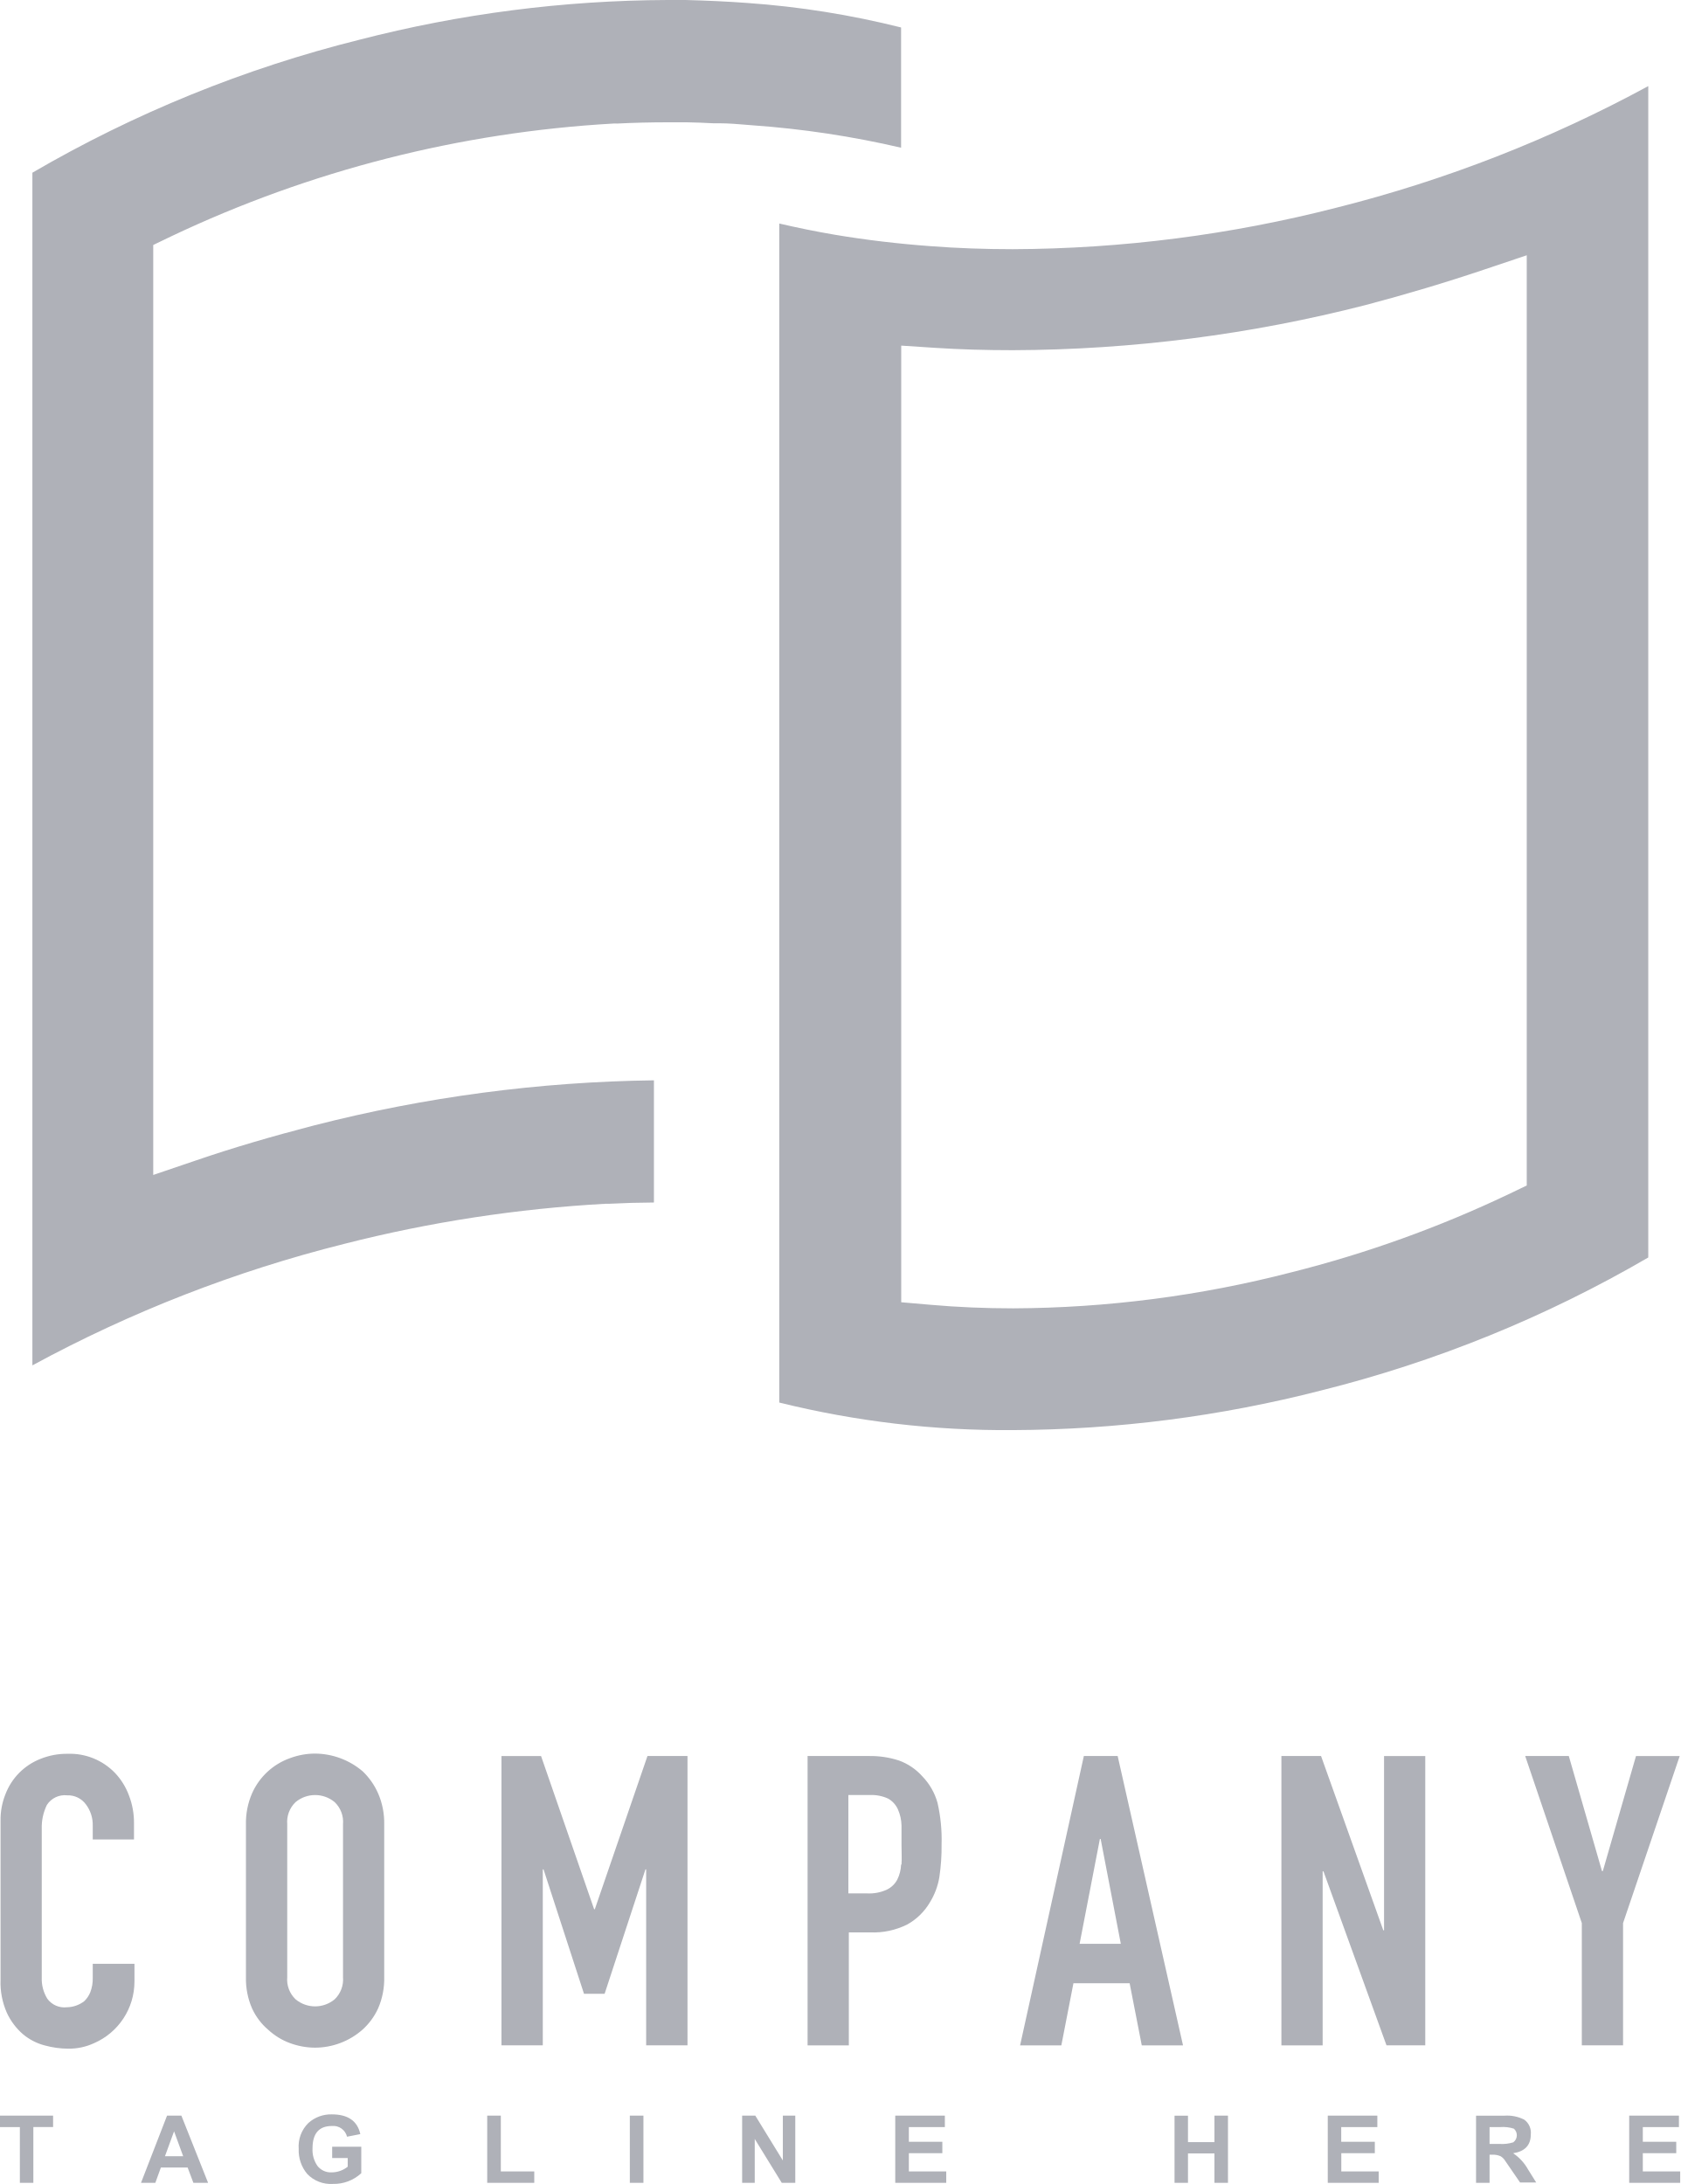
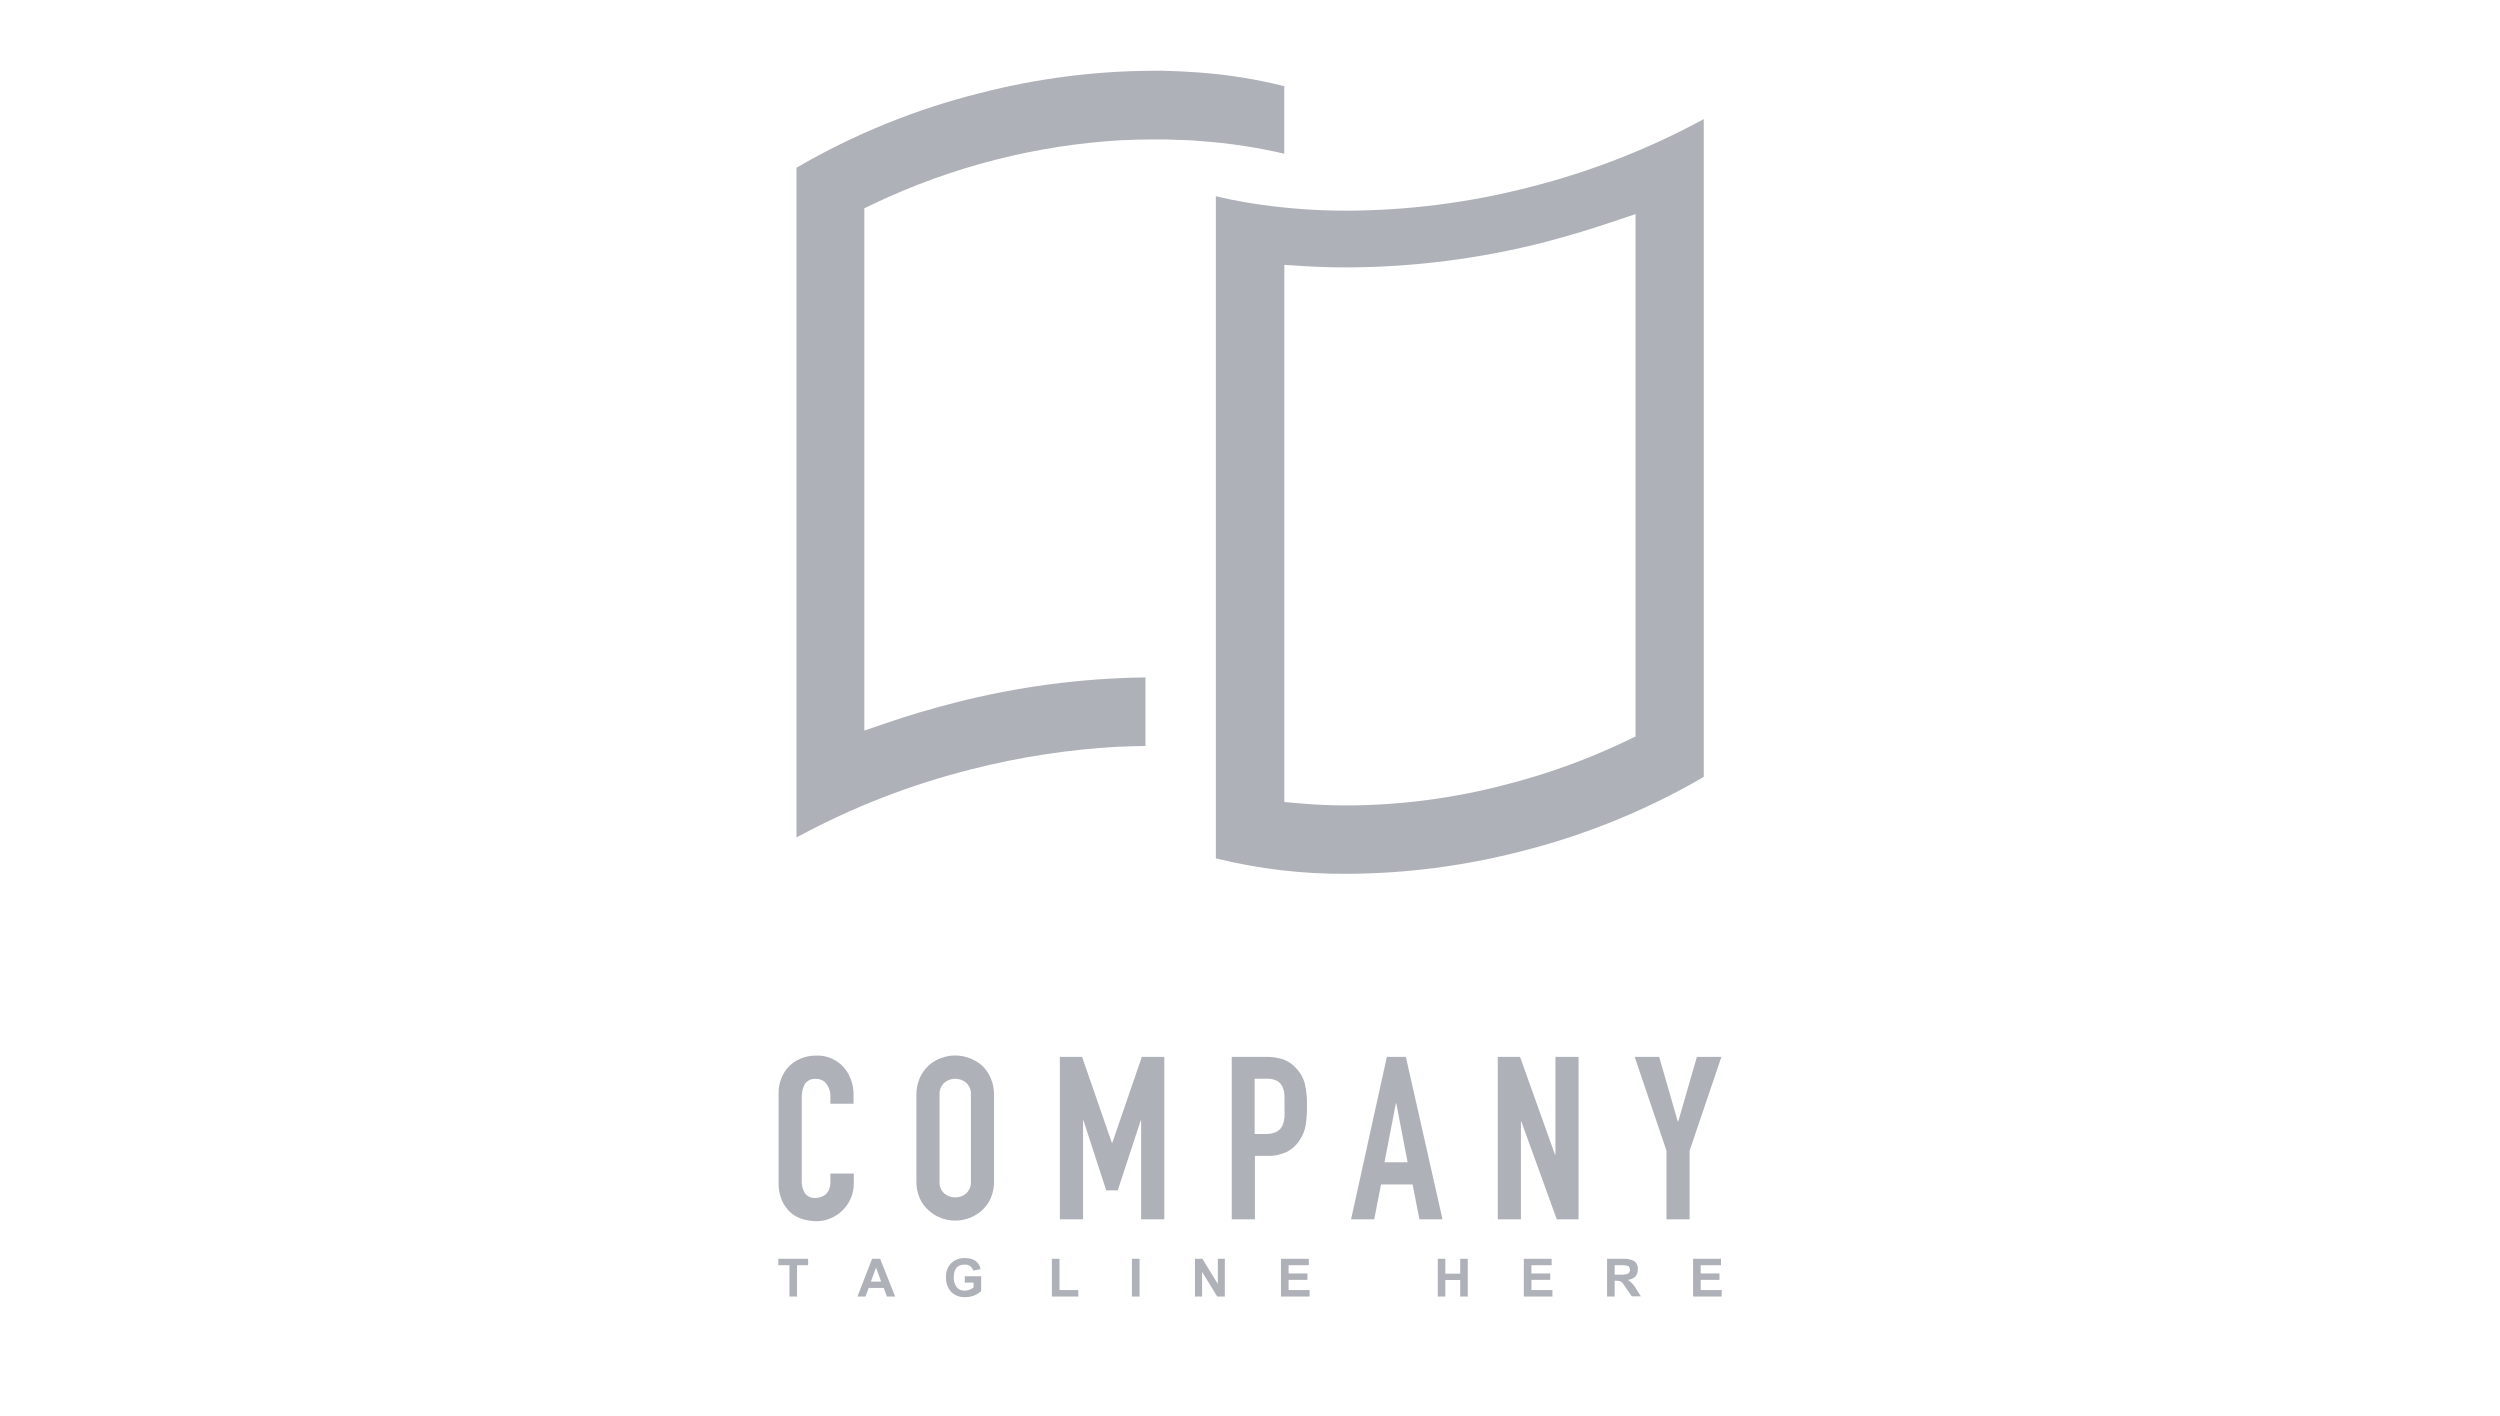
- <svg xmlns="http://www.w3.org/2000/svg" width="40" height="52" fill="none">
-   <path fill-rule="evenodd" clip-rule="evenodd" d="M17.114 2.935h-.137c-.21-.013-.42-.018-.63-.023h-.455c-.397 0-.802.01-1.204.03a.625.625 0 0 0-.091 0A28.275 28.275 0 0 0 4.08 5.625l-.432.208v22.142l1.012-.344c.888-.305 1.834-.58 2.813-.834a34.328 34.328 0 0 1 8.095-1.075v2.909c-.362.002-.713.012-1.065.03h-.084a32.36 32.36 0 0 0-6.228.956 31.634 31.634 0 0 0-7.42 2.892V4.112A29.727 29.727 0 0 1 8.557.946 29.793 29.793 0 0 1 15.892 0h.427c.511.013 1.01.036 1.478.071a21.09 21.09 0 0 1 3.655.583v2.863a22.623 22.623 0 0 0-3.542-.534l-.072-.006c-.247-.021-.494-.042-.724-.042Zm5.039 2.926c.635.049 1.293.072 1.958.072a31.467 31.467 0 0 0 7.713-.99A31.777 31.777 0 0 0 39.24 2.05v27.89a29.815 29.815 0 0 1-7.786 3.166 29.943 29.943 0 0 1-7.337.944 22.405 22.405 0 0 1-5.565-.656V5.322c.43.1.873.191 1.323.267.739.125 1.518.216 2.277.272Zm14.194.217-1.012.34c-.93.313-1.87.593-2.813.842a34.263 34.263 0 0 1-8.406 1.078c-.66 0-1.267-.018-1.854-.056l-.807-.053V31.006l.693.06c.642.057 1.305.085 1.973.085a26.884 26.884 0 0 0 6.62-.857 27.764 27.764 0 0 0 5.173-1.86l.433-.208V6.078Z" fill="#AFB1B8" />
-   <path d="M2.737 42.212a1.492 1.492 0 0 0-1.126-.455 1.673 1.673 0 0 0-.65.122 1.463 1.463 0 0 0-.832.842c-.08.2-.119.413-.116.628v3.794c-.01.267.042.533.149.778.09.195.219.368.38.509.151.127.329.22.52.27.185.051.376.078.567.078.211.002.42-.043.612-.132a1.599 1.599 0 0 0 .96-1.465v-.424h-.993v.338a.881.881 0 0 1-.058.338.608.608 0 0 1-.144.214.697.697 0 0 1-.415.145.503.503 0 0 1-.465-.204.899.899 0 0 1-.132-.508v-3.538c-.006-.196.036-.39.122-.567a.507.507 0 0 1 .485-.229.527.527 0 0 1 .443.214.806.806 0 0 1 .164.509v.328h.982v-.387a1.788 1.788 0 0 0-.121-.664 1.562 1.562 0 0 0-.332-.534ZM8.629 42.17a1.765 1.765 0 0 0-1.128-.418c-.202 0-.403.037-.592.107A1.559 1.559 0 0 0 6 42.7c-.1.231-.15.482-.145.735v3.638c-.006.256.043.51.145.745.09.196.22.37.384.509.152.14.33.25.524.32.19.07.39.106.592.107a1.714 1.714 0 0 0 1.128-.427c.158-.142.286-.315.374-.509.102-.234.151-.489.145-.745v-3.639a1.77 1.77 0 0 0-.145-.734 1.643 1.643 0 0 0-.374-.532Zm-.463 4.904a.654.654 0 0 1-.197.527.727.727 0 0 1-.934 0 .652.652 0 0 1-.197-.527v-3.639a.654.654 0 0 1 .197-.526.727.727 0 0 1 .934 0 .651.651 0 0 1 .197.526v3.64ZM16.367 48.7v-6.89h-.953l-1.253 3.647h-.017l-1.263-3.646h-.943v6.888h.984v-4.19h.018l.963 2.962h.491l.972-2.962h.017v4.19h.984ZM21.958 42.294c-.151-.17-.343-.3-.556-.377a2.184 2.184 0 0 0-.714-.107h-1.462v6.89h.982v-2.691h.505c.307.014.611-.051.886-.188a1.43 1.43 0 0 0 .539-.527c.113-.183.19-.387.225-.6a4.9 4.9 0 0 0 .053-.783c.01-.33-.023-.662-.096-.984a1.466 1.466 0 0 0-.362-.633Zm-.506 2.1a.867.867 0 0 1-.091.359.552.552 0 0 1-.253.241 1.006 1.006 0 0 1-.463.087h-.448v-2.342h.506a.942.942 0 0 1 .443.086.556.556 0 0 1 .23.254c.054.121.083.252.086.384v.458c0 .16.01.326 0 .473h-.01ZM26.608 41.81h-.805l-1.518 6.89h.982l.288-1.48h1.338l.289 1.48h.982l-1.556-6.89Zm-.906 4.471.483-2.497h.018l.48 2.497h-.981ZM32.95 45.96h-.018l-1.482-4.15h-.944v6.89h.982v-4.143h.02l1.5 4.142h.923v-6.888h-.981v4.15ZM38.948 41.81l-.79 2.74h-.02l-.79-2.74H36.31l1.348 3.978v2.911h.982v-2.911l1.348-3.977h-1.04ZM0 50.645h.473v1.327h.321v-1.328h.47v-.272H0v.273ZM3.977 50.372l-.62 1.6h.341l.132-.364h.637l.137.364h.35l-.636-1.6h-.341Zm-.05.967.217-.593.217.593h-.435ZM7.908 51.382h.37v.206a.613.613 0 0 1-.38.135.404.404 0 0 1-.34-.153.669.669 0 0 1-.118-.417c0-.356.154-.534.46-.534a.337.337 0 0 1 .362.255l.316-.062c-.068-.312-.293-.47-.678-.47a.804.804 0 0 0-.559.206.78.78 0 0 0-.23.615.873.873 0 0 0 .205.6.776.776 0 0 0 .607.235.96.96 0 0 0 .678-.255v-.63h-.693v.27ZM11.923 50.372h-.324v1.6h1.12V51.7h-.796v-1.328ZM15.318 50.372h-.324v1.6h.324v-1.6ZM18.637 51.44l-.656-1.068h-.313v1.6h.3v-1.045l.643 1.045h.322v-1.6h-.296v1.069ZM21.637 51.267h.797v-.272h-.797v-.35h.857v-.273h-1.181v1.6h1.214V51.7h-.89v-.433ZM28.912 51.003h-.63v-.63h-.32v1.599h.32v-.7h.63v.7h.322v-1.6h-.322v.631ZM31.93 51.267h.8v-.272h-.8v-.35h.86v-.273H31.61v1.6h1.212V51.7h-.89v-.433ZM36.023 51.268c.278-.044.42-.191.42-.445a.383.383 0 0 0-.157-.356.904.904 0 0 0-.468-.094h-.678v1.599h.322v-.669h.063a.431.431 0 0 1 .2.036c.047.029.086.069.114.117l.349.508h.384l-.195-.312a1.115 1.115 0 0 0-.354-.384Zm-.324-.222h-.237v-.401h.253a.84.84 0 0 1 .326.038.21.21 0 0 1-.015.325.913.913 0 0 1-.327.038ZM39.11 51.267h.796v-.272h-.796v-.35h.86v-.273h-1.184v1.6H40V51.7h-.89v-.433Z" fill="#AFB1B8" />
+ <svg xmlns="http://www.w3.org/2000/svg" width="106" height="60" fill="none">
+   <path fill-rule="evenodd" clip-rule="evenodd" d="M50.114 5.935h-.137c-.21-.013-.42-.018-.63-.023h-.455c-.397 0-.802.01-1.204.03a.625.625 0 0 0-.091 0A28.275 28.275 0 0 0 37.08 8.625l-.432.208v22.142l1.012-.344c.888-.305 1.834-.58 2.813-.834a34.329 34.329 0 0 1 8.095-1.075v2.909c-.362.002-.713.012-1.065.03h-.084a32.36 32.36 0 0 0-6.228.956 31.635 31.635 0 0 0-7.42 2.892V7.112a29.727 29.727 0 0 1 7.785-3.166A29.793 29.793 0 0 1 48.892 3h.427c.511.013 1.01.036 1.478.071 1.233.087 2.456.282 3.655.583v2.863a22.623 22.623 0 0 0-3.541-.534l-.073-.006c-.247-.021-.494-.042-.724-.042Zm5.039 2.926c.635.049 1.293.072 1.958.072a31.467 31.467 0 0 0 7.713-.99A31.777 31.777 0 0 0 72.24 5.05v27.89a29.815 29.815 0 0 1-7.786 3.166 29.943 29.943 0 0 1-7.337.944 22.405 22.405 0 0 1-5.565-.656V8.322c.43.1.873.191 1.323.267.739.125 1.518.216 2.277.272Zm14.194.217-1.012.34c-.93.313-1.87.593-2.813.842a34.263 34.263 0 0 1-8.406 1.078c-.66 0-1.267-.018-1.854-.056l-.807-.053V34.006l.693.06c.642.057 1.305.085 1.973.085a26.884 26.884 0 0 0 6.62-.857 27.764 27.764 0 0 0 5.174-1.86l.432-.208V9.078Z" fill="#AFB1B8" />
+   <path d="M35.737 45.212a1.491 1.491 0 0 0-1.126-.455 1.672 1.672 0 0 0-.65.122 1.464 1.464 0 0 0-.832.842c-.08.2-.119.413-.116.628v3.794c-.01.267.042.533.149.778.09.195.219.368.38.509.151.127.329.22.52.27.185.051.376.078.567.078.211.002.42-.043.612-.132a1.6 1.6 0 0 0 .96-1.465v-.424h-.993v.338a.88.88 0 0 1-.058.338.608.608 0 0 1-.144.214.697.697 0 0 1-.415.145.503.503 0 0 1-.465-.204.898.898 0 0 1-.132-.508v-3.538c-.006-.196.036-.39.122-.567a.507.507 0 0 1 .485-.229.527.527 0 0 1 .443.214.806.806 0 0 1 .164.509v.328h.982v-.387a1.79 1.79 0 0 0-.121-.664 1.56 1.56 0 0 0-.332-.534ZM41.629 45.17a1.765 1.765 0 0 0-1.128-.418c-.202 0-.403.037-.592.107A1.56 1.56 0 0 0 39 45.7c-.1.231-.15.482-.145.735v3.638c-.007.256.043.51.145.745.09.196.22.37.384.509.152.14.33.25.524.32.19.07.39.106.592.107a1.714 1.714 0 0 0 1.128-.427c.158-.142.285-.315.374-.509.102-.234.151-.489.145-.745v-3.639a1.77 1.77 0 0 0-.145-.734 1.641 1.641 0 0 0-.374-.532Zm-.463 4.904a.656.656 0 0 1-.197.527.727.727 0 0 1-.934 0 .65.65 0 0 1-.197-.527v-3.639a.653.653 0 0 1 .197-.526.726.726 0 0 1 .934 0 .652.652 0 0 1 .197.526v3.64ZM49.367 51.7v-6.89h-.953l-1.253 3.647h-.017l-1.263-3.646h-.943v6.888h.984v-4.19h.018l.963 2.962h.491l.971-2.962h.018v4.19h.984ZM54.958 45.294c-.151-.17-.343-.3-.556-.377a2.184 2.184 0 0 0-.714-.107h-1.462v6.89h.982v-2.691h.505c.307.014.611-.051.886-.188a1.43 1.43 0 0 0 .539-.527c.113-.183.19-.387.225-.6a4.9 4.9 0 0 0 .053-.783c.01-.33-.023-.662-.096-.984a1.466 1.466 0 0 0-.362-.633Zm-.506 2.1a.867.867 0 0 1-.091.359.552.552 0 0 1-.253.241 1.006 1.006 0 0 1-.463.087h-.448v-2.342h.506a.942.942 0 0 1 .443.086.556.556 0 0 1 .23.254c.054.121.083.252.086.384v.458c0 .16.01.326 0 .473h-.01ZM59.608 44.81h-.805l-1.518 6.89h.982l.288-1.48h1.339l.288 1.48h.981l-1.555-6.89Zm-.906 4.471.483-2.497h.018l.48 2.497h-.981ZM65.95 48.96h-.018l-1.482-4.15h-.944v6.89h.981v-4.143h.02l1.5 4.142h.924v-6.888h-.981v4.15ZM71.948 44.81l-.79 2.74h-.02l-.79-2.74H69.31l1.348 3.978v2.911h.982v-2.911l1.348-3.977h-1.04ZM33 53.645h.473v1.327h.321v-1.328h.47v-.272H33v.273ZM36.977 53.372l-.62 1.6h.341l.132-.364h.638l.136.364h.35l-.636-1.6h-.341Zm-.05.967.217-.593.217.593h-.435ZM40.908 54.382h.37v.206a.613.613 0 0 1-.38.135.404.404 0 0 1-.34-.153.67.67 0 0 1-.118-.417c0-.356.154-.534.46-.534a.337.337 0 0 1 .362.255l.316-.062c-.068-.312-.293-.47-.678-.47a.804.804 0 0 0-.559.206.78.78 0 0 0-.23.615.872.872 0 0 0 .205.6.776.776 0 0 0 .607.235.96.96 0 0 0 .678-.255v-.63h-.693v.27ZM44.923 53.372h-.324v1.6h1.12V54.7h-.796v-1.328ZM48.318 53.372h-.324v1.6h.324v-1.6ZM51.636 54.44l-.655-1.068h-.313v1.6h.3v-1.045l.643 1.045h.322v-1.6h-.297v1.069ZM54.637 54.267h.797v-.272h-.797v-.35h.857v-.273h-1.181v1.6h1.214V54.7h-.89v-.433ZM61.912 54.003h-.63v-.63h-.32v1.599h.32v-.7h.63v.7h.322v-1.6h-.322v.631ZM64.93 54.267h.8v-.272h-.8v-.35h.86v-.273H64.61v1.6h1.212V54.7h-.89v-.433ZM69.023 54.268c.279-.044.42-.191.42-.445a.383.383 0 0 0-.157-.356.904.904 0 0 0-.468-.094h-.678v1.599h.322v-.669h.063a.431.431 0 0 1 .2.036c.047.029.086.069.114.117l.349.508h.384l-.195-.312a1.115 1.115 0 0 0-.354-.384Zm-.324-.222h-.237v-.401h.253a.84.84 0 0 1 .326.038.21.21 0 0 1-.015.325.913.913 0 0 1-.327.038ZM72.11 54.267h.796v-.272h-.796v-.35h.86v-.273h-1.184v1.6H73V54.7h-.89v-.433Z" fill="#AFB1B8" />
</svg>
